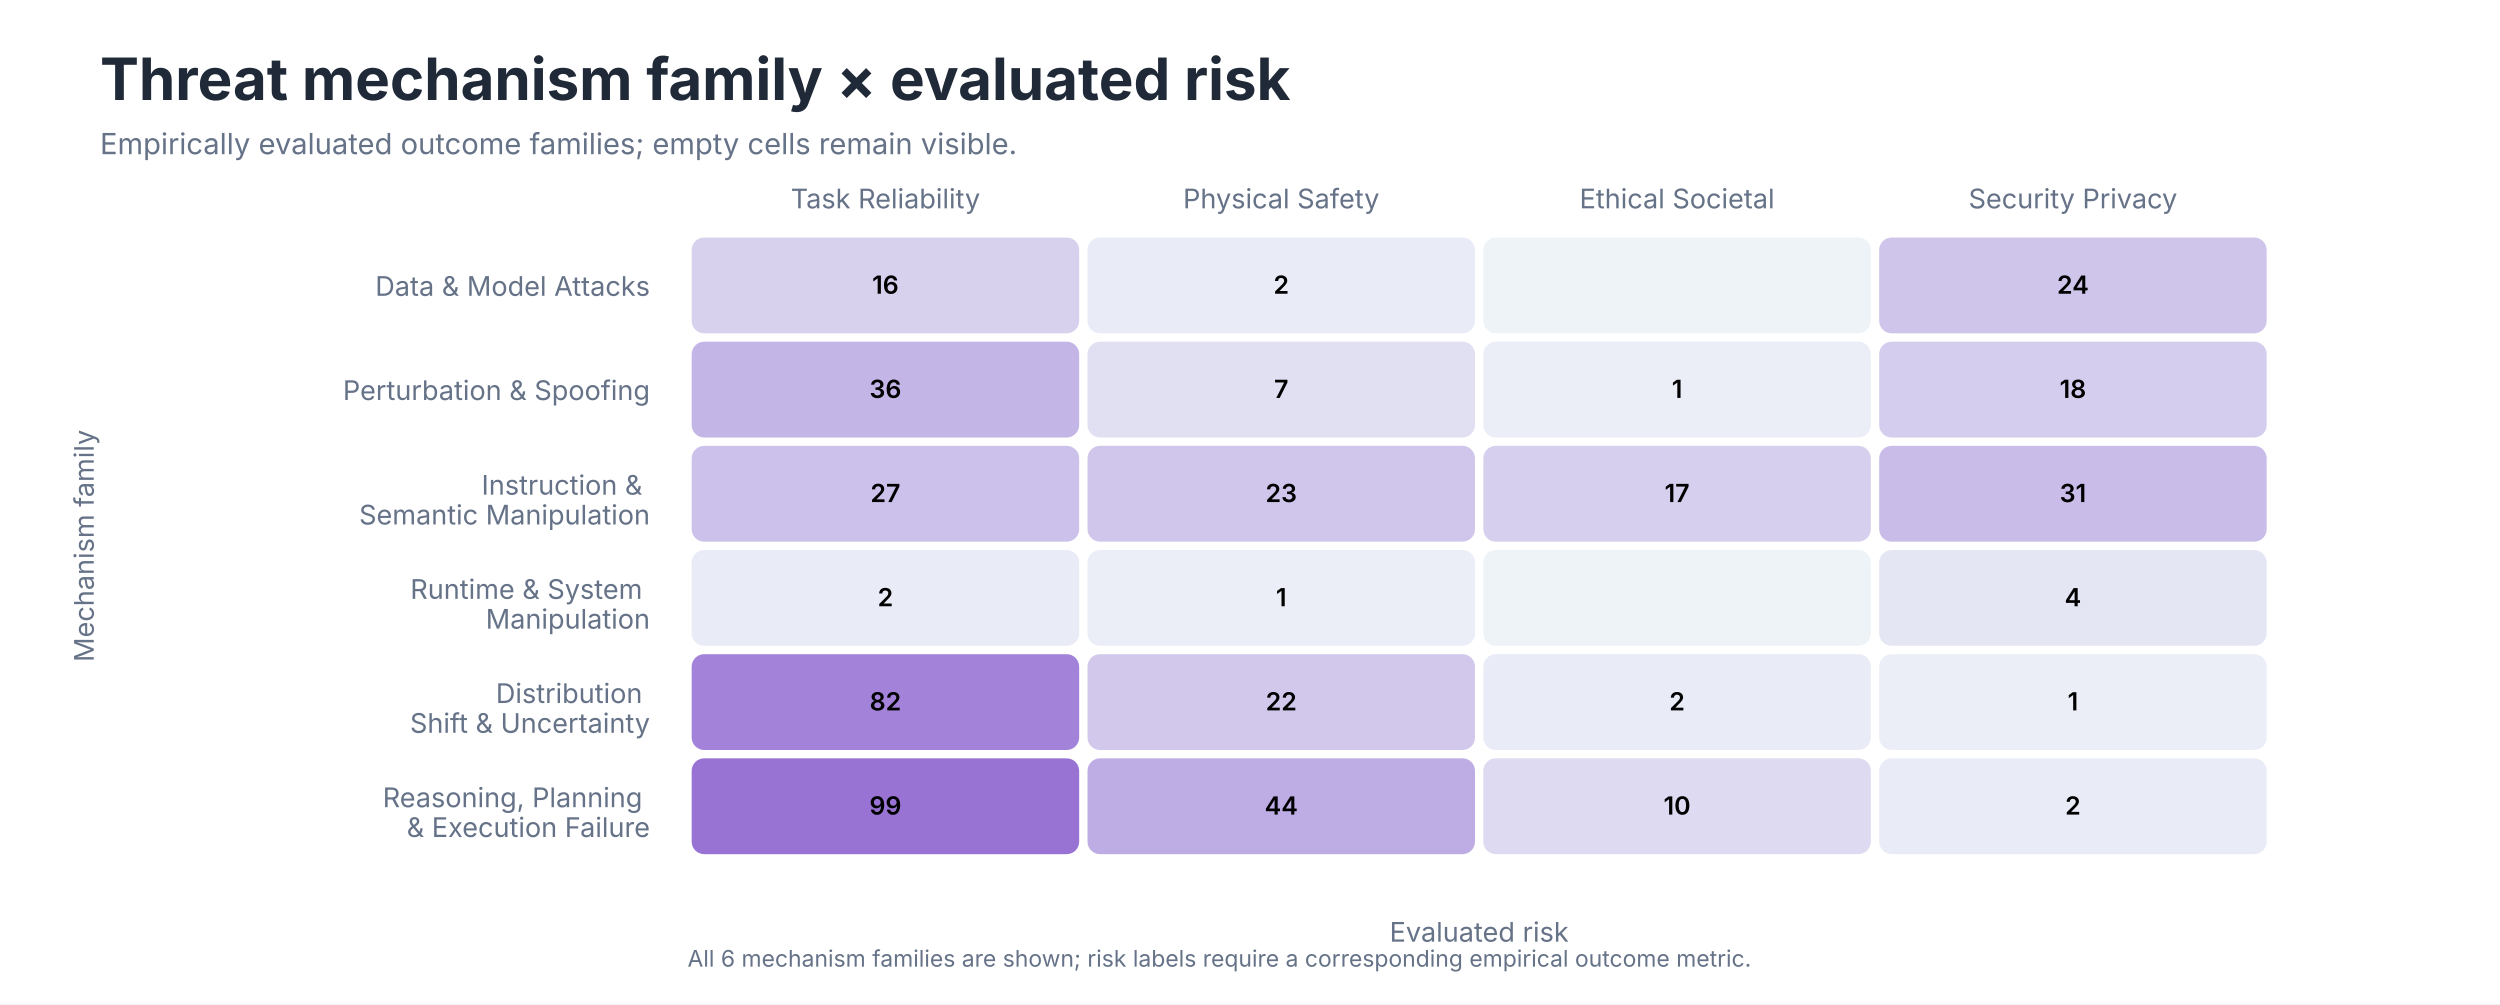
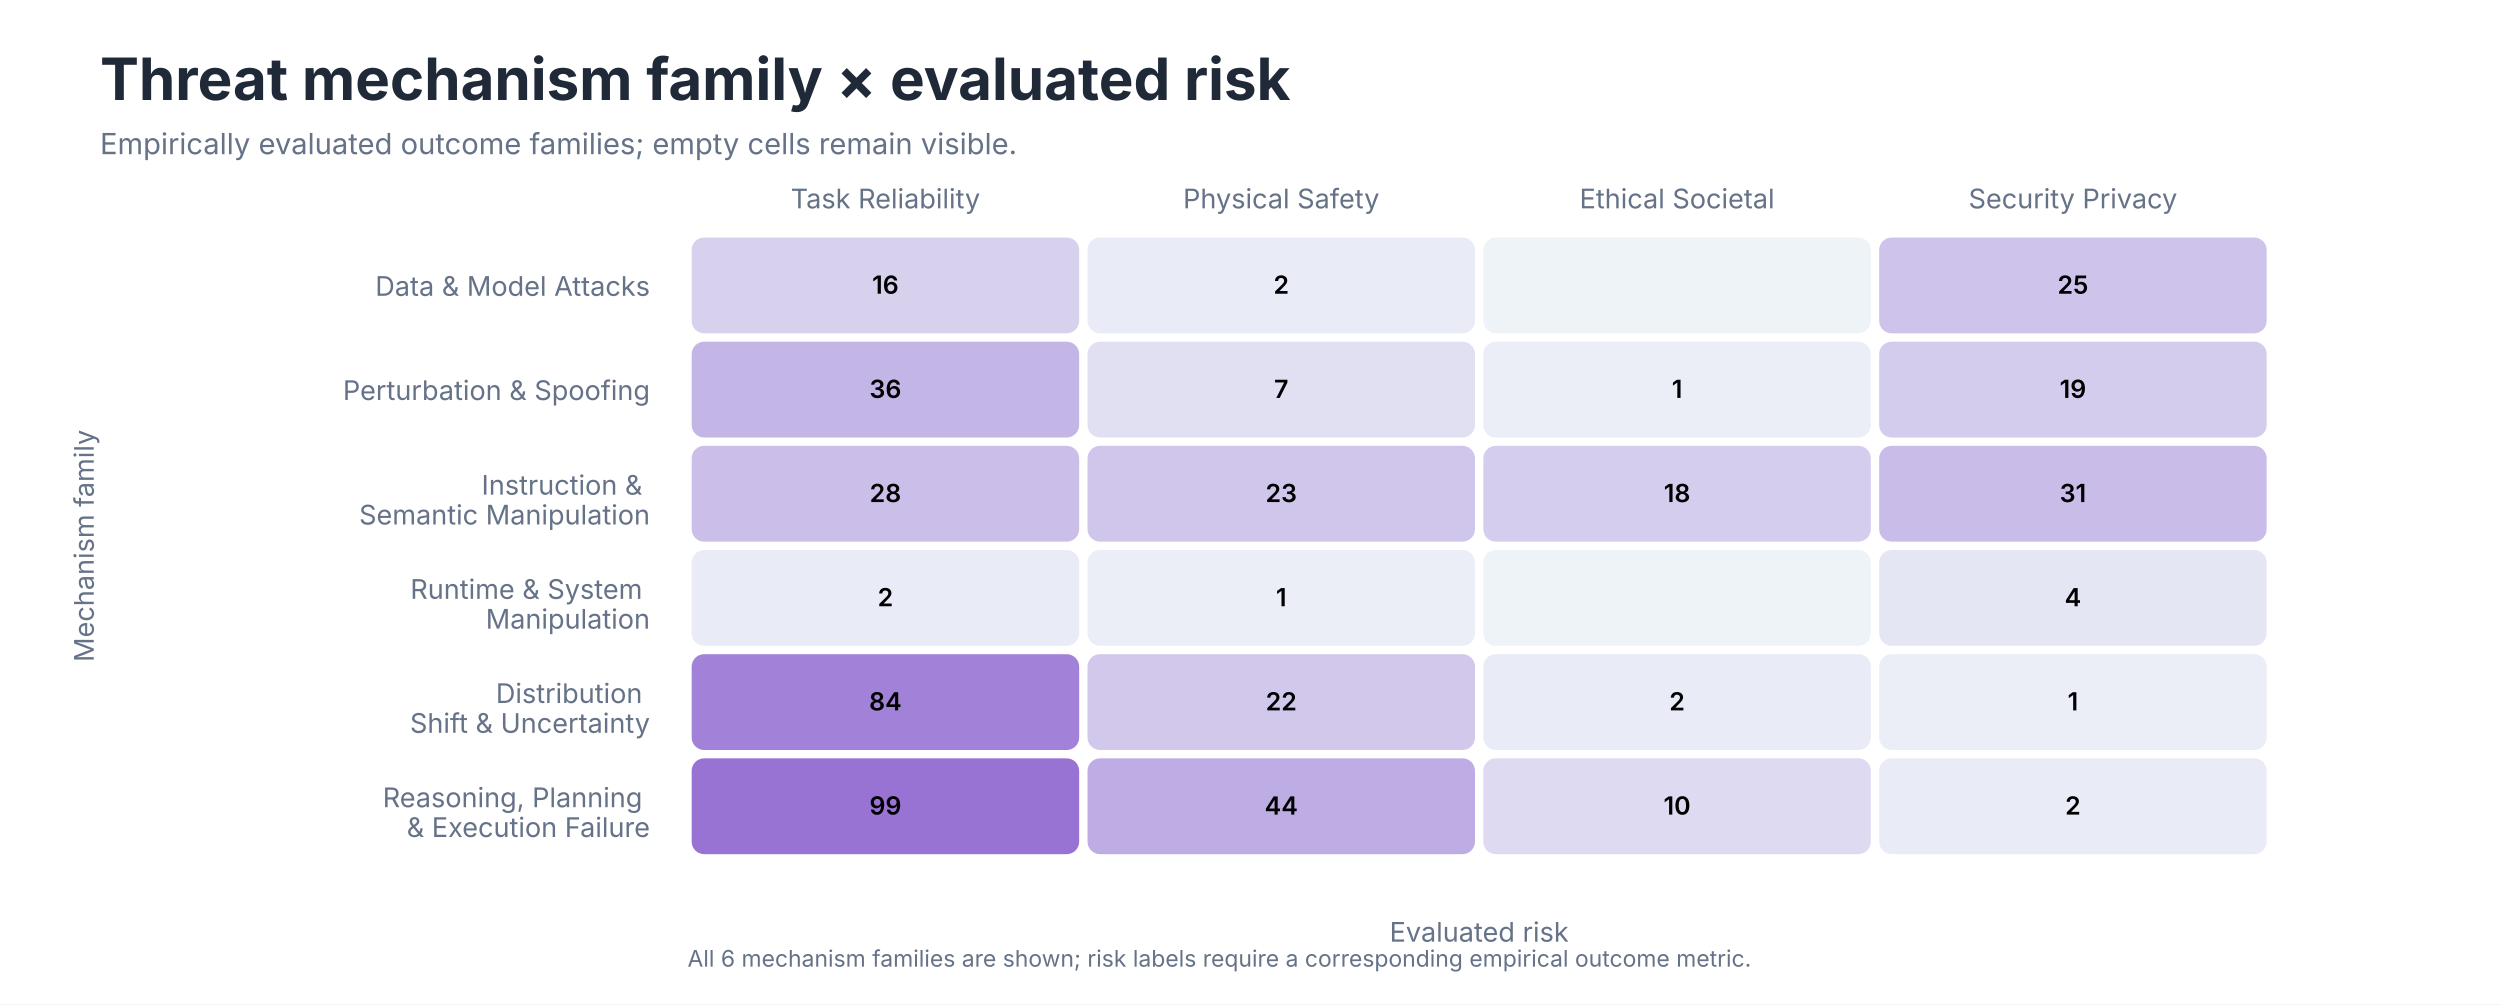
<svg xmlns="http://www.w3.org/2000/svg" role="img" aria-labelledby="title desc" viewBox="0 0 1200 482">
  <style>
text { font-family: -apple-system, BlinkMacSystemFont, 'Segoe UI', sans-serif; }
.title { font-size: 28px; font-weight: 650; fill: #202938; }
.subtitle { font-size: 14px; fill: #657287; }
.axis { font-size: 13px; fill: #657287; }
.label { font-size: 13px; fill: #202938; }
.small { font-size: 11px; fill: #657287; }
</style>
  <rect width="1200" height="482" fill="#FFFFFF" />
  <text class="title" x="48" y="48">Threat mechanism family × evaluated risk</text>
  <text class="subtitle" x="48" y="74">Empirically evaluated outcome families; empty cells remain visible.</text>
  <text class="axis" x="425.0" y="100" text-anchor="middle">Task Reliability</text>
  <text class="axis" x="615.0" y="100" text-anchor="middle">Physical Safety</text>
  <text class="axis" x="805.0" y="100" text-anchor="middle">Ethical Societal</text>
  <text class="axis" x="995.0" y="100" text-anchor="middle">Security Privacy</text>
  <text class="axis" text-anchor="end" x="312.0" y="142.0">Data &amp; Model Attacks</text>
  <rect x="332" y="114" width="186" height="46" rx="6" fill="#D7D1EE" />
  <text x="425.0" y="141.0" text-anchor="middle" font-size="12" font-weight="600" fill="#000000">16</text>
  <rect x="522" y="114" width="186" height="46" rx="6" fill="#E9EBF6" />
  <text x="615.0" y="141.0" text-anchor="middle" font-size="12" font-weight="600" fill="#000000">2</text>
  <rect x="712" y="114" width="186" height="46" rx="6" fill="#EEF3F8" />
  <text x="805.0" y="141.0" text-anchor="middle" font-size="12" font-weight="600" fill="#000000" />
-   <rect x="902" y="114" width="186" height="46" rx="6" fill="#CFC5EB" />
-   <text x="995.0" y="141.0" text-anchor="middle" font-size="12" font-weight="600" fill="#000000">24</text>
+   <rect x="902" y="114" width="186" height="46" rx="6" fill="#CEC3EB" />
+   <text x="995.0" y="141.0" text-anchor="middle" font-size="12" font-weight="600" fill="#000000">25</text>
  <text class="axis" text-anchor="end" x="312.0" y="192.0">Perturbation &amp; Spoofing</text>
  <rect x="332" y="164" width="186" height="46" rx="6" fill="#C4B5E7" />
  <text x="425.0" y="191.0" text-anchor="middle" font-size="12" font-weight="600" fill="#000000">36</text>
  <rect x="522" y="164" width="186" height="46" rx="6" fill="#E1E0F3" />
  <text x="615.0" y="191.0" text-anchor="middle" font-size="12" font-weight="600" fill="#000000">7</text>
  <rect x="712" y="164" width="186" height="46" rx="6" fill="#EBEEF7" />
  <text x="805.0" y="191.0" text-anchor="middle" font-size="12" font-weight="600" fill="#000000">1</text>
-   <rect x="902" y="164" width="186" height="46" rx="6" fill="#D5CDED" />
-   <text x="995.0" y="191.0" text-anchor="middle" font-size="12" font-weight="600" fill="#000000">18</text>
+   <rect x="902" y="164" width="186" height="46" rx="6" fill="#D4CCED" />
+   <text x="995.0" y="191.0" text-anchor="middle" font-size="12" font-weight="600" fill="#000000">19</text>
  <text class="axis" text-anchor="end" x="312.0" y="242.0">
    <tspan x="312.0" dy="-0.35em">Instruction &amp;</tspan>
    <tspan x="312.0" dy="1.1em">Semantic Manipulation</tspan>
  </text>
-   <rect x="332" y="214" width="186" height="46" rx="6" fill="#CCC1EA" />
-   <text x="425.0" y="241.0" text-anchor="middle" font-size="12" font-weight="600" fill="#000000">27</text>
+   <rect x="332" y="214" width="186" height="46" rx="6" fill="#CBBFE9" />
+   <text x="425.0" y="241.0" text-anchor="middle" font-size="12" font-weight="600" fill="#000000">28</text>
  <rect x="522" y="214" width="186" height="46" rx="6" fill="#D0C6EB" />
  <text x="615.0" y="241.0" text-anchor="middle" font-size="12" font-weight="600" fill="#000000">23</text>
-   <rect x="712" y="214" width="186" height="46" rx="6" fill="#D6CFEE" />
-   <text x="805.0" y="241.0" text-anchor="middle" font-size="12" font-weight="600" fill="#000000">17</text>
+   <rect x="712" y="214" width="186" height="46" rx="6" fill="#D5CDED" />
+   <text x="805.0" y="241.0" text-anchor="middle" font-size="12" font-weight="600" fill="#000000">18</text>
  <rect x="902" y="214" width="186" height="46" rx="6" fill="#C9BCE8" />
  <text x="995.0" y="241.0" text-anchor="middle" font-size="12" font-weight="600" fill="#000000">31</text>
  <text class="axis" text-anchor="end" x="312.0" y="292.0">
    <tspan x="312.0" dy="-0.35em">Runtime &amp; System</tspan>
    <tspan x="312.0" dy="1.1em">Manipulation</tspan>
  </text>
  <rect x="332" y="264" width="186" height="46" rx="6" fill="#E9EBF6" />
  <text x="425.0" y="291.0" text-anchor="middle" font-size="12" font-weight="600" fill="#000000">2</text>
  <rect x="522" y="264" width="186" height="46" rx="6" fill="#EBEEF7" />
  <text x="615.0" y="291.0" text-anchor="middle" font-size="12" font-weight="600" fill="#000000">1</text>
  <rect x="712" y="264" width="186" height="46" rx="6" fill="#EEF3F8" />
  <text x="805.0" y="291.0" text-anchor="middle" font-size="12" font-weight="600" fill="#000000" />
  <rect x="902" y="264" width="186" height="46" rx="6" fill="#E5E6F4" />
  <text x="995.0" y="291.0" text-anchor="middle" font-size="12" font-weight="600" fill="#000000">4</text>
  <text class="axis" text-anchor="end" x="312.0" y="342.0">
    <tspan x="312.0" dy="-0.35em">Distribution</tspan>
    <tspan x="312.0" dy="1.1em">Shift &amp; Uncertainty</tspan>
  </text>
-   <rect x="332" y="314" width="186" height="46" rx="6" fill="#A383D9" />
-   <text x="425.0" y="341.0" text-anchor="middle" font-size="12" font-weight="600" fill="#000000">82</text>
+   <rect x="332" y="314" width="186" height="46" rx="6" fill="#A281D8" />
+   <text x="425.0" y="341.0" text-anchor="middle" font-size="12" font-weight="600" fill="#000000">84</text>
  <rect x="522" y="314" width="186" height="46" rx="6" fill="#D1C8EC" />
  <text x="615.0" y="341.0" text-anchor="middle" font-size="12" font-weight="600" fill="#000000">22</text>
  <rect x="712" y="314" width="186" height="46" rx="6" fill="#E9EBF6" />
  <text x="805.0" y="341.0" text-anchor="middle" font-size="12" font-weight="600" fill="#000000">2</text>
  <rect x="902" y="314" width="186" height="46" rx="6" fill="#EBEEF7" />
  <text x="995.0" y="341.0" text-anchor="middle" font-size="12" font-weight="600" fill="#000000">1</text>
  <text class="axis" text-anchor="end" x="312.0" y="392.0">
    <tspan x="312.0" dy="-0.35em">Reasoning, Planning</tspan>
    <tspan x="312.0" dy="1.1em">&amp; Execution Failure</tspan>
  </text>
  <rect x="332" y="364" width="186" height="46" rx="6" fill="#9873D4" />
  <text x="425.0" y="391.0" text-anchor="middle" font-size="12" font-weight="600" fill="#000000">99</text>
  <rect x="522" y="364" width="186" height="46" rx="6" fill="#BEACE4" />
  <text x="615.0" y="391.0" text-anchor="middle" font-size="12" font-weight="600" fill="#000000">44</text>
  <rect x="712" y="364" width="186" height="46" rx="6" fill="#DDDAF1" />
  <text x="805.0" y="391.0" text-anchor="middle" font-size="12" font-weight="600" fill="#000000">10</text>
  <rect x="902" y="364" width="186" height="46" rx="6" fill="#E9EBF6" />
  <text x="995.0" y="391.0" text-anchor="middle" font-size="12" font-weight="600" fill="#000000">2</text>
  <text class="axis" x="710.0" y="452" text-anchor="middle">Evaluated risk</text>
  <text class="axis" transform="translate(45 262.0) rotate(-90)" text-anchor="middle">Mechanism family</text>
  <text class="small" x="330" y="464">All 6 mechanism families are shown; risk labels require a corresponding empirical outcome metric.</text>
</svg>
